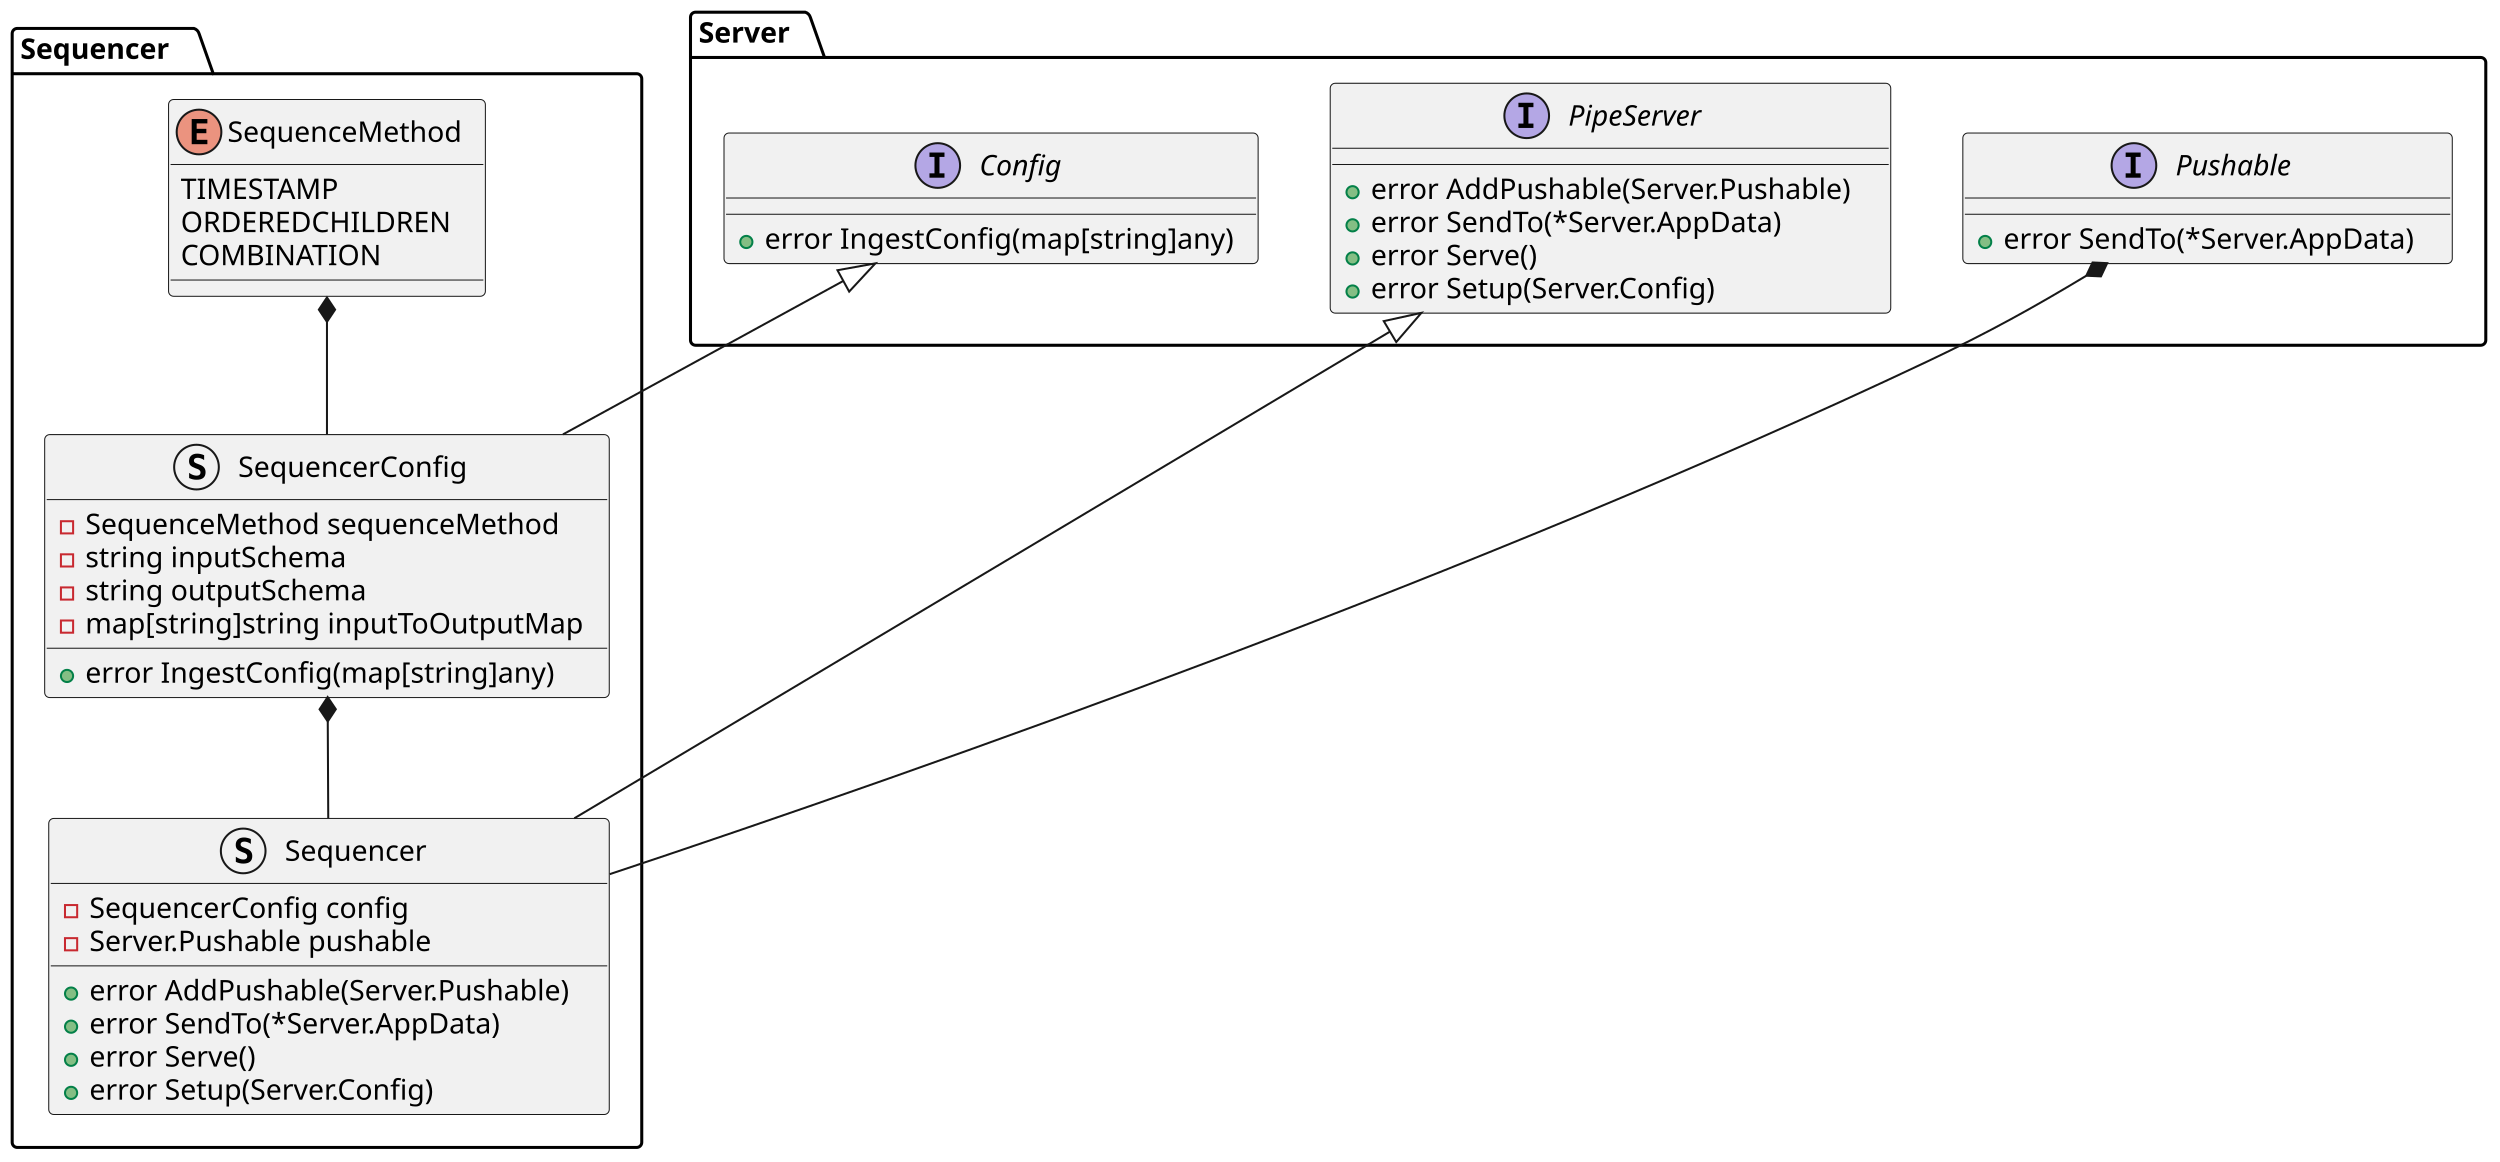
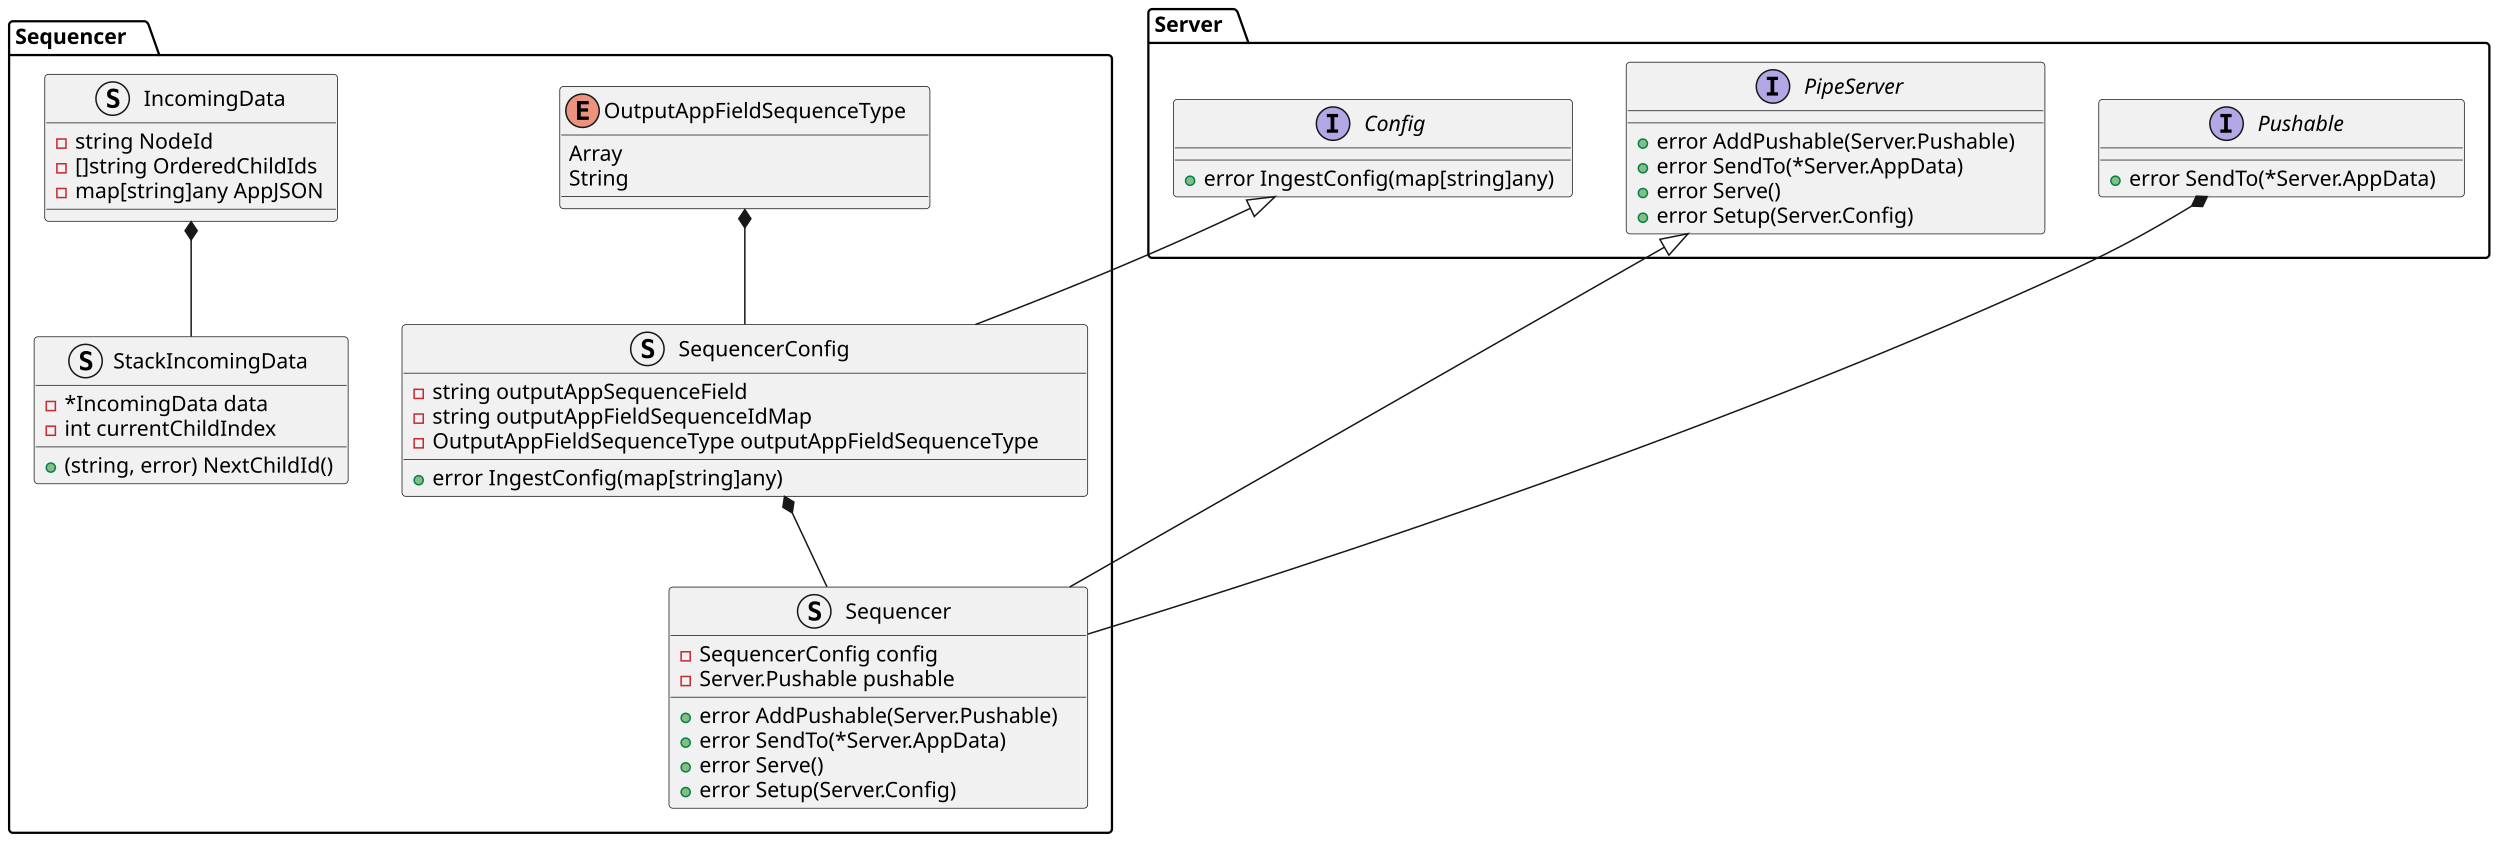
- <svg xmlns="http://www.w3.org/2000/svg" contentStyleType="text/css" height="572px" preserveAspectRatio="none" style="width:1231px;height:572px;background:#FFFFFF;" version="1.1" viewBox="0 0 1231 572" width="1231px" zoomAndPan="magnify">
+ <svg xmlns="http://www.w3.org/2000/svg" contentStyleType="text/css" height="556px" preserveAspectRatio="none" style="width:1648px;height:556px;background:#FFFFFF;" version="1.1" viewBox="0 0 1648 556" width="1648px" zoomAndPan="magnify">
  <defs />
  <g>
    <g id="cluster_Server">
-       <path d="M342.5,6 L396.5,6 A3.75,3.75 0 0 1 399,8.5 L406,28.297 L1221.5,28.297 A2.5,2.5 0 0 1 1224,30.797 L1224,167.5 A2.5,2.5 0 0 1 1221.5,170 L342.5,170 A2.5,2.5 0 0 1 340,167.5 L340,8.5 A2.5,2.5 0 0 1 342.5,6 " fill="none" style="stroke:#000000;stroke-width:1.5;" />
-       <line style="stroke:#000000;stroke-width:1.5;" x1="340" x2="406" y1="28.297" y2="28.297" />
-       <text fill="#000000" font-family="sans-serif" font-size="14" font-weight="bold" lengthAdjust="spacing" textLength="53" x="344" y="20.995">Server</text>
+       <path d="M759.5,6 L813.5,6 A3.75,3.75 0 0 1 816,8.5 L823,28.297 L1638.5,28.297 A2.5,2.5 0 0 1 1641,30.797 L1641,167.5 A2.5,2.5 0 0 1 1638.5,170 L759.5,170 A2.5,2.5 0 0 1 757,167.5 L757,8.5 A2.5,2.5 0 0 1 759.5,6 " fill="none" style="stroke:#000000;stroke-width:1.5;" />
+       <line style="stroke:#000000;stroke-width:1.5;" x1="757" x2="823" y1="28.297" y2="28.297" />
+       <text fill="#000000" font-family="sans-serif" font-size="14" font-weight="bold" lengthAdjust="spacing" textLength="53" x="761" y="20.995">Server</text>
    </g>
    <g id="cluster_Sequencer">
-       <path d="M8.5,14 L95.5,14 A3.75,3.75 0 0 1 98,16.5 L105,36.297 L313.5,36.297 A2.5,2.5 0 0 1 316,38.797 L316,562.5 A2.5,2.5 0 0 1 313.5,565 L8.5,565 A2.5,2.5 0 0 1 6,562.5 L6,16.5 A2.5,2.5 0 0 1 8.5,14 " fill="none" style="stroke:#000000;stroke-width:1.5;" />
+       <path d="M8.5,14 L95.5,14 A3.75,3.75 0 0 1 98,16.5 L105,36.297 L730.5,36.297 A2.5,2.5 0 0 1 733,38.797 L733,546.5 A2.5,2.5 0 0 1 730.5,549 L8.5,549 A2.5,2.5 0 0 1 6,546.5 L6,16.5 A2.5,2.5 0 0 1 8.5,14 " fill="none" style="stroke:#000000;stroke-width:1.5;" />
      <line style="stroke:#000000;stroke-width:1.5;" x1="6" x2="105" y1="36.297" y2="36.297" />
      <text fill="#000000" font-family="sans-serif" font-size="14" font-weight="bold" lengthAdjust="spacing" textLength="86" x="10" y="28.995">Sequencer</text>
    </g>
    <g id="elem_Config">
-       <rect codeLine="1" fill="#F1F1F1" height="64.297" id="Config" rx="2.5" ry="2.5" style="stroke:#181818;stroke-width:0.5;" width="263" x="356.5" y="65.5" />
-       <ellipse cx="461.75" cy="81.5" fill="#B4A7E5" rx="11" ry="11" style="stroke:#181818;stroke-width:1.0;" />
-       <path d="M457.672,77.266 L457.672,75.109 L465.062,75.109 L465.062,77.266 L462.594,77.266 L462.594,85.344 L465.062,85.344 L465.062,87.5 L457.672,87.5 L457.672,85.344 L460.141,85.344 L460.141,77.266 L457.672,77.266 Z " fill="#000000" />
-       <text fill="#000000" font-family="sans-serif" font-size="14" font-style="italic" lengthAdjust="spacing" textLength="44" x="482.25" y="86.347">Config</text>
-       <line style="stroke:#181818;stroke-width:0.5;" x1="357.5" x2="618.5" y1="97.5" y2="97.5" />
-       <line style="stroke:#181818;stroke-width:0.5;" x1="357.5" x2="618.5" y1="105.5" y2="105.5" />
-       <ellipse cx="367.5" cy="119.148" fill="#84BE84" rx="3" ry="3" style="stroke:#038048;stroke-width:1.0;" />
-       <text fill="#000000" font-family="sans-serif" font-size="14" lengthAdjust="spacing" textLength="237" x="376.5" y="122.495">error IngestConfig(map[string]any)</text>
+       <rect codeLine="1" fill="#F1F1F1" height="64.297" id="Config" rx="2.5" ry="2.5" style="stroke:#181818;stroke-width:0.5;" width="263" x="773.5" y="65.5" />
+       <ellipse cx="878.75" cy="81.5" fill="#B4A7E5" rx="11" ry="11" style="stroke:#181818;stroke-width:1.0;" />
+       <path d="M874.672,77.266 L874.672,75.109 L882.062,75.109 L882.062,77.266 L879.594,77.266 L879.594,85.344 L882.062,85.344 L882.062,87.5 L874.672,87.5 L874.672,85.344 L877.141,85.344 L877.141,77.266 L874.672,77.266 Z " fill="#000000" />
+       <text fill="#000000" font-family="sans-serif" font-size="14" font-style="italic" lengthAdjust="spacing" textLength="44" x="899.25" y="86.347">Config</text>
+       <line style="stroke:#181818;stroke-width:0.5;" x1="774.5" x2="1035.5" y1="97.5" y2="97.5" />
+       <line style="stroke:#181818;stroke-width:0.5;" x1="774.5" x2="1035.5" y1="105.5" y2="105.5" />
+       <ellipse cx="784.5" cy="119.148" fill="#84BE84" rx="3" ry="3" style="stroke:#038048;stroke-width:1.0;" />
+       <text fill="#000000" font-family="sans-serif" font-size="14" lengthAdjust="spacing" textLength="237" x="793.5" y="122.495">error IngestConfig(map[string]any)</text>
    </g>
    <g id="elem_PipeServer">
-       <rect codeLine="4" fill="#F1F1F1" height="113.188" id="PipeServer" rx="2.5" ry="2.5" style="stroke:#181818;stroke-width:0.5;" width="276" x="655" y="41" />
-       <ellipse cx="751.75" cy="57" fill="#B4A7E5" rx="11" ry="11" style="stroke:#181818;stroke-width:1.0;" />
-       <path d="M747.672,52.766 L747.672,50.609 L755.062,50.609 L755.062,52.766 L752.594,52.766 L752.594,60.844 L755.062,60.844 L755.062,63 L747.672,63 L747.672,60.844 L750.141,60.844 L750.141,52.766 L747.672,52.766 Z " fill="#000000" />
-       <text fill="#000000" font-family="sans-serif" font-size="14" font-style="italic" lengthAdjust="spacing" textLength="74" x="772.25" y="61.847">PipeServer</text>
-       <line style="stroke:#181818;stroke-width:0.5;" x1="656" x2="930" y1="73" y2="73" />
-       <line style="stroke:#181818;stroke-width:0.5;" x1="656" x2="930" y1="81" y2="81" />
-       <ellipse cx="666" cy="94.648" fill="#84BE84" rx="3" ry="3" style="stroke:#038048;stroke-width:1.0;" />
-       <text fill="#000000" font-family="sans-serif" font-size="14" lengthAdjust="spacing" textLength="250" x="675" y="97.995">error AddPushable(Server.Pushable)</text>
-       <ellipse cx="666" cy="110.945" fill="#84BE84" rx="3" ry="3" style="stroke:#038048;stroke-width:1.0;" />
-       <text fill="#000000" font-family="sans-serif" font-size="14" lengthAdjust="spacing" textLength="215" x="675" y="114.292">error SendTo(*Server.AppData)</text>
-       <ellipse cx="666" cy="127.242" fill="#84BE84" rx="3" ry="3" style="stroke:#038048;stroke-width:1.0;" />
-       <text fill="#000000" font-family="sans-serif" font-size="14" lengthAdjust="spacing" textLength="86" x="675" y="130.589">error Serve()</text>
-       <ellipse cx="666" cy="143.539" fill="#84BE84" rx="3" ry="3" style="stroke:#038048;stroke-width:1.0;" />
-       <text fill="#000000" font-family="sans-serif" font-size="14" lengthAdjust="spacing" textLength="180" x="675" y="146.886">error Setup(Server.Config)</text>
+       <rect codeLine="4" fill="#F1F1F1" height="113.188" id="PipeServer" rx="2.5" ry="2.5" style="stroke:#181818;stroke-width:0.5;" width="276" x="1072" y="41" />
+       <ellipse cx="1168.75" cy="57" fill="#B4A7E5" rx="11" ry="11" style="stroke:#181818;stroke-width:1.0;" />
+       <path d="M1164.672,52.766 L1164.672,50.609 L1172.062,50.609 L1172.062,52.766 L1169.594,52.766 L1169.594,60.844 L1172.062,60.844 L1172.062,63 L1164.672,63 L1164.672,60.844 L1167.141,60.844 L1167.141,52.766 L1164.672,52.766 Z " fill="#000000" />
+       <text fill="#000000" font-family="sans-serif" font-size="14" font-style="italic" lengthAdjust="spacing" textLength="74" x="1189.25" y="61.847">PipeServer</text>
+       <line style="stroke:#181818;stroke-width:0.5;" x1="1073" x2="1347" y1="73" y2="73" />
+       <line style="stroke:#181818;stroke-width:0.5;" x1="1073" x2="1347" y1="81" y2="81" />
+       <ellipse cx="1083" cy="94.648" fill="#84BE84" rx="3" ry="3" style="stroke:#038048;stroke-width:1.0;" />
+       <text fill="#000000" font-family="sans-serif" font-size="14" lengthAdjust="spacing" textLength="250" x="1092" y="97.995">error AddPushable(Server.Pushable)</text>
+       <ellipse cx="1083" cy="110.945" fill="#84BE84" rx="3" ry="3" style="stroke:#038048;stroke-width:1.0;" />
+       <text fill="#000000" font-family="sans-serif" font-size="14" lengthAdjust="spacing" textLength="215" x="1092" y="114.292">error SendTo(*Server.AppData)</text>
+       <ellipse cx="1083" cy="127.242" fill="#84BE84" rx="3" ry="3" style="stroke:#038048;stroke-width:1.0;" />
+       <text fill="#000000" font-family="sans-serif" font-size="14" lengthAdjust="spacing" textLength="86" x="1092" y="130.589">error Serve()</text>
+       <ellipse cx="1083" cy="143.539" fill="#84BE84" rx="3" ry="3" style="stroke:#038048;stroke-width:1.0;" />
+       <text fill="#000000" font-family="sans-serif" font-size="14" lengthAdjust="spacing" textLength="180" x="1092" y="146.886">error Setup(Server.Config)</text>
    </g>
    <g id="elem_Pushable">
-       <rect codeLine="10" fill="#F1F1F1" height="64.297" id="Pushable" rx="2.5" ry="2.5" style="stroke:#181818;stroke-width:0.5;" width="241" x="966.5" y="65.5" />
-       <ellipse cx="1050.75" cy="81.5" fill="#B4A7E5" rx="11" ry="11" style="stroke:#181818;stroke-width:1.0;" />
-       <path d="M1046.672,77.266 L1046.672,75.109 L1054.062,75.109 L1054.062,77.266 L1051.594,77.266 L1051.594,85.344 L1054.062,85.344 L1054.062,87.5 L1046.672,87.5 L1046.672,85.344 L1049.141,85.344 L1049.141,77.266 L1046.672,77.266 Z " fill="#000000" />
-       <text fill="#000000" font-family="sans-serif" font-size="14" font-style="italic" lengthAdjust="spacing" textLength="64" x="1071.25" y="86.347">Pushable</text>
-       <line style="stroke:#181818;stroke-width:0.5;" x1="967.5" x2="1206.5" y1="97.5" y2="97.5" />
-       <line style="stroke:#181818;stroke-width:0.5;" x1="967.5" x2="1206.5" y1="105.5" y2="105.5" />
-       <ellipse cx="977.5" cy="119.148" fill="#84BE84" rx="3" ry="3" style="stroke:#038048;stroke-width:1.0;" />
-       <text fill="#000000" font-family="sans-serif" font-size="14" lengthAdjust="spacing" textLength="215" x="986.5" y="122.495">error SendTo(*Server.AppData)</text>
+       <rect codeLine="10" fill="#F1F1F1" height="64.297" id="Pushable" rx="2.5" ry="2.5" style="stroke:#181818;stroke-width:0.5;" width="241" x="1383.5" y="65.5" />
+       <ellipse cx="1467.75" cy="81.5" fill="#B4A7E5" rx="11" ry="11" style="stroke:#181818;stroke-width:1.0;" />
+       <path d="M1463.672,77.266 L1463.672,75.109 L1471.062,75.109 L1471.062,77.266 L1468.594,77.266 L1468.594,85.344 L1471.062,85.344 L1471.062,87.5 L1463.672,87.5 L1463.672,85.344 L1466.141,85.344 L1466.141,77.266 L1463.672,77.266 Z " fill="#000000" />
+       <text fill="#000000" font-family="sans-serif" font-size="14" font-style="italic" lengthAdjust="spacing" textLength="64" x="1488.25" y="86.347">Pushable</text>
+       <line style="stroke:#181818;stroke-width:0.5;" x1="1384.5" x2="1623.5" y1="97.5" y2="97.5" />
+       <line style="stroke:#181818;stroke-width:0.5;" x1="1384.5" x2="1623.5" y1="105.5" y2="105.5" />
+       <ellipse cx="1394.5" cy="119.148" fill="#84BE84" rx="3" ry="3" style="stroke:#038048;stroke-width:1.0;" />
+       <text fill="#000000" font-family="sans-serif" font-size="14" lengthAdjust="spacing" textLength="215" x="1403.5" y="122.495">error SendTo(*Server.AppData)</text>
    </g>
-     <g id="elem_SequenceMethod">
-       <rect codeLine="15" fill="#F1F1F1" height="96.891" id="SequenceMethod" rx="2.5" ry="2.5" style="stroke:#181818;stroke-width:0.5;" width="156" x="83" y="49" />
-       <ellipse cx="98" cy="65" fill="#EB937F" rx="11" ry="11" style="stroke:#181818;stroke-width:1.0;" />
-       <path d="M102.109,71 L94.391,71 L94.391,58.609 L102.109,58.609 L102.109,60.766 L96.844,60.766 L96.844,63.438 L101.609,63.438 L101.609,65.594 L96.844,65.594 L96.844,68.844 L102.109,68.844 L102.109,71 Z " fill="#000000" />
-       <text fill="#000000" font-family="sans-serif" font-size="14" lengthAdjust="spacing" textLength="124" x="112" y="69.847">SequenceMethod</text>
-       <line style="stroke:#181818;stroke-width:0.5;" x1="84" x2="238" y1="81" y2="81" />
-       <text fill="#000000" font-family="sans-serif" font-size="14" lengthAdjust="spacing" textLength="81" x="89" y="97.995">TIMESTAMP</text>
-       <text fill="#000000" font-family="sans-serif" font-size="14" lengthAdjust="spacing" textLength="141" x="89" y="114.292">ORDEREDCHILDREN</text>
-       <text fill="#000000" font-family="sans-serif" font-size="14" lengthAdjust="spacing" textLength="98" x="89" y="130.589">COMBINATION</text>
-       <line style="stroke:#181818;stroke-width:0.5;" x1="84" x2="238" y1="137.891" y2="137.891" />
+     <g id="elem_OutputAppFieldSequenceType">
+       <rect codeLine="15" fill="#F1F1F1" height="80.594" id="OutputAppFieldSequenceType" rx="2.5" ry="2.5" style="stroke:#181818;stroke-width:0.5;" width="244" x="369" y="57" />
+       <ellipse cx="384" cy="73" fill="#EB937F" rx="11" ry="11" style="stroke:#181818;stroke-width:1.0;" />
+       <path d="M388.109,79 L380.391,79 L380.391,66.609 L388.109,66.609 L388.109,68.766 L382.844,68.766 L382.844,71.438 L387.609,71.438 L387.609,73.594 L382.844,73.594 L382.844,76.844 L388.109,76.844 L388.109,79 Z " fill="#000000" />
+       <text fill="#000000" font-family="sans-serif" font-size="14" lengthAdjust="spacing" textLength="212" x="398" y="77.847">OutputAppFieldSequenceType</text>
+       <line style="stroke:#181818;stroke-width:0.5;" x1="370" x2="612" y1="89" y2="89" />
+       <text fill="#000000" font-family="sans-serif" font-size="14" lengthAdjust="spacing" textLength="34" x="375" y="105.995">Array</text>
+       <text fill="#000000" font-family="sans-serif" font-size="14" lengthAdjust="spacing" textLength="40" x="375" y="122.292">String</text>
+       <line style="stroke:#181818;stroke-width:0.5;" x1="370" x2="612" y1="129.594" y2="129.594" />
    </g>
    <g id="elem_SequencerConfig">
-       <rect codeLine="20" fill="#F1F1F1" height="129.484" id="SequencerConfig" rx="2.5" ry="2.5" style="stroke:#181818;stroke-width:0.5;" width="278" x="22" y="214" />
-       <ellipse cx="96.75" cy="230" fill="#F1F1F1" rx="11" ry="11" style="stroke:#181818;stroke-width:1.0;" />
-       <path d="M96.234,230.562 Q94.375,229.859 93.719,229.094 Q93.078,228.312 93.078,227 Q93.078,225.312 94.156,224.344 Q95.234,223.375 97.109,223.375 Q97.969,223.375 98.812,223.578 Q99.672,223.766 100.516,224.156 L100.516,226.547 Q99.734,225.984 98.906,225.703 Q98.094,225.406 97.297,225.406 Q96.422,225.406 95.938,225.766 Q95.469,226.125 95.469,226.781 Q95.469,227.297 95.812,227.641 Q96.156,227.969 97.25,228.375 L98.312,228.781 Q99.797,229.328 100.5,230.234 Q101.219,231.141 101.219,232.516 Q101.219,234.391 100.109,235.312 Q99,236.234 96.75,236.234 Q95.828,236.234 94.906,236.016 Q93.984,235.797 93.125,235.375 L93.125,232.844 Q94.094,233.531 95.016,233.875 Q95.938,234.219 96.828,234.219 Q97.734,234.219 98.234,233.812 Q98.734,233.391 98.734,232.656 Q98.734,232.094 98.391,231.688 Q98.062,231.266 97.438,231.016 L96.234,230.562 Z " fill="#000000" />
-       <text fill="#000000" font-family="sans-serif" font-size="14" lengthAdjust="spacing" textLength="120" x="117.25" y="234.847">SequencerConfig</text>
-       <line style="stroke:#181818;stroke-width:0.5;" x1="23" x2="299" y1="246" y2="246" />
-       <rect fill="none" height="6" style="stroke:#C82930;stroke-width:1.0;" width="6" x="30" y="256.648" />
-       <text fill="#000000" font-family="sans-serif" font-size="14" lengthAdjust="spacing" textLength="251" x="42" y="262.995">SequenceMethod sequenceMethod</text>
-       <rect fill="none" height="6" style="stroke:#C82930;stroke-width:1.0;" width="6" x="30" y="272.945" />
-       <text fill="#000000" font-family="sans-serif" font-size="14" lengthAdjust="spacing" textLength="134" x="42" y="279.292">string inputSchema</text>
-       <rect fill="none" height="6" style="stroke:#C82930;stroke-width:1.0;" width="6" x="30" y="289.242" />
-       <text fill="#000000" font-family="sans-serif" font-size="14" lengthAdjust="spacing" textLength="145" x="42" y="295.589">string outputSchema</text>
-       <rect fill="none" height="6" style="stroke:#C82930;stroke-width:1.0;" width="6" x="30" y="305.539" />
-       <text fill="#000000" font-family="sans-serif" font-size="14" lengthAdjust="spacing" textLength="252" x="42" y="311.886">map[string]string inputToOutputMap</text>
-       <line style="stroke:#181818;stroke-width:0.5;" x1="23" x2="299" y1="319.188" y2="319.188" />
-       <ellipse cx="33" cy="332.836" fill="#84BE84" rx="3" ry="3" style="stroke:#038048;stroke-width:1.0;" />
-       <text fill="#000000" font-family="sans-serif" font-size="14" lengthAdjust="spacing" textLength="237" x="42" y="336.183">error IngestConfig(map[string]any)</text>
+       <rect codeLine="19" fill="#F1F1F1" height="113.188" id="SequencerConfig" rx="2.5" ry="2.5" style="stroke:#181818;stroke-width:0.5;" width="452" x="265" y="214" />
+       <ellipse cx="426.75" cy="230" fill="#F1F1F1" rx="11" ry="11" style="stroke:#181818;stroke-width:1.0;" />
+       <path d="M426.234,230.562 Q424.375,229.859 423.719,229.094 Q423.078,228.312 423.078,227 Q423.078,225.312 424.156,224.344 Q425.234,223.375 427.109,223.375 Q427.969,223.375 428.812,223.578 Q429.672,223.766 430.516,224.156 L430.516,226.547 Q429.734,225.984 428.906,225.703 Q428.094,225.406 427.297,225.406 Q426.422,225.406 425.938,225.766 Q425.469,226.125 425.469,226.781 Q425.469,227.297 425.812,227.641 Q426.156,227.969 427.25,228.375 L428.312,228.781 Q429.797,229.328 430.5,230.234 Q431.219,231.141 431.219,232.516 Q431.219,234.391 430.109,235.312 Q429,236.234 426.75,236.234 Q425.828,236.234 424.906,236.016 Q423.984,235.797 423.125,235.375 L423.125,232.844 Q424.094,233.531 425.016,233.875 Q425.938,234.219 426.828,234.219 Q427.734,234.219 428.234,233.812 Q428.734,233.391 428.734,232.656 Q428.734,232.094 428.391,231.688 Q428.062,231.266 427.438,231.016 L426.234,230.562 Z " fill="#000000" />
+       <text fill="#000000" font-family="sans-serif" font-size="14" lengthAdjust="spacing" textLength="120" x="447.25" y="234.847">SequencerConfig</text>
+       <line style="stroke:#181818;stroke-width:0.5;" x1="266" x2="716" y1="246" y2="246" />
+       <rect fill="none" height="6" style="stroke:#C82930;stroke-width:1.0;" width="6" x="273" y="256.648" />
+       <text fill="#000000" font-family="sans-serif" font-size="14" lengthAdjust="spacing" textLength="219" x="285" y="262.995">string outputAppSequenceField</text>
+       <rect fill="none" height="6" style="stroke:#C82930;stroke-width:1.0;" width="6" x="273" y="272.945" />
+       <text fill="#000000" font-family="sans-serif" font-size="14" lengthAdjust="spacing" textLength="260" x="285" y="279.292">string outputAppFieldSequenceIdMap</text>
+       <rect fill="none" height="6" style="stroke:#C82930;stroke-width:1.0;" width="6" x="273" y="289.242" />
+       <text fill="#000000" font-family="sans-serif" font-size="14" lengthAdjust="spacing" textLength="426" x="285" y="295.589">OutputAppFieldSequenceType outputAppFieldSequenceType</text>
+       <line style="stroke:#181818;stroke-width:0.5;" x1="266" x2="716" y1="302.891" y2="302.891" />
+       <ellipse cx="276" cy="316.539" fill="#84BE84" rx="3" ry="3" style="stroke:#038048;stroke-width:1.0;" />
+       <text fill="#000000" font-family="sans-serif" font-size="14" lengthAdjust="spacing" textLength="237" x="285" y="319.886">error IngestConfig(map[string]any)</text>
    </g>
    <g id="elem_Sequencer">
-       <rect codeLine="27" fill="#F1F1F1" height="145.781" id="Sequencer" rx="2.5" ry="2.5" style="stroke:#181818;stroke-width:0.5;" width="276" x="24" y="403" />
-       <ellipse cx="119.75" cy="419" fill="#F1F1F1" rx="11" ry="11" style="stroke:#181818;stroke-width:1.0;" />
-       <path d="M119.234,419.562 Q117.375,418.859 116.719,418.094 Q116.078,417.312 116.078,416 Q116.078,414.312 117.156,413.344 Q118.234,412.375 120.109,412.375 Q120.969,412.375 121.812,412.578 Q122.672,412.766 123.516,413.156 L123.516,415.547 Q122.734,414.984 121.906,414.703 Q121.094,414.406 120.297,414.406 Q119.422,414.406 118.938,414.766 Q118.469,415.125 118.469,415.781 Q118.469,416.297 118.812,416.641 Q119.156,416.969 120.25,417.375 L121.312,417.781 Q122.797,418.328 123.5,419.234 Q124.219,420.141 124.219,421.516 Q124.219,423.391 123.109,424.312 Q122,425.234 119.75,425.234 Q118.828,425.234 117.906,425.016 Q116.984,424.797 116.125,424.375 L116.125,421.844 Q117.094,422.531 118.016,422.875 Q118.938,423.219 119.828,423.219 Q120.734,423.219 121.234,422.812 Q121.734,422.391 121.734,421.656 Q121.734,421.094 121.391,420.688 Q121.062,420.266 120.438,420.016 L119.234,419.562 Z " fill="#000000" />
-       <text fill="#000000" font-family="sans-serif" font-size="14" lengthAdjust="spacing" textLength="76" x="140.25" y="423.847">Sequencer</text>
-       <line style="stroke:#181818;stroke-width:0.5;" x1="25" x2="299" y1="435" y2="435" />
-       <rect fill="none" height="6" style="stroke:#C82930;stroke-width:1.0;" width="6" x="32" y="445.648" />
-       <text fill="#000000" font-family="sans-serif" font-size="14" lengthAdjust="spacing" textLength="166" x="44" y="451.995">SequencerConfig config</text>
-       <rect fill="none" height="6" style="stroke:#C82930;stroke-width:1.0;" width="6" x="32" y="461.945" />
-       <text fill="#000000" font-family="sans-serif" font-size="14" lengthAdjust="spacing" textLength="180" x="44" y="468.292">Server.Pushable pushable</text>
-       <line style="stroke:#181818;stroke-width:0.5;" x1="25" x2="299" y1="475.594" y2="475.594" />
-       <ellipse cx="35" cy="489.242" fill="#84BE84" rx="3" ry="3" style="stroke:#038048;stroke-width:1.0;" />
-       <text fill="#000000" font-family="sans-serif" font-size="14" lengthAdjust="spacing" textLength="250" x="44" y="492.589">error AddPushable(Server.Pushable)</text>
-       <ellipse cx="35" cy="505.539" fill="#84BE84" rx="3" ry="3" style="stroke:#038048;stroke-width:1.0;" />
-       <text fill="#000000" font-family="sans-serif" font-size="14" lengthAdjust="spacing" textLength="215" x="44" y="508.886">error SendTo(*Server.AppData)</text>
-       <ellipse cx="35" cy="521.836" fill="#84BE84" rx="3" ry="3" style="stroke:#038048;stroke-width:1.0;" />
-       <text fill="#000000" font-family="sans-serif" font-size="14" lengthAdjust="spacing" textLength="86" x="44" y="525.183">error Serve()</text>
-       <ellipse cx="35" cy="538.133" fill="#84BE84" rx="3" ry="3" style="stroke:#038048;stroke-width:1.0;" />
-       <text fill="#000000" font-family="sans-serif" font-size="14" lengthAdjust="spacing" textLength="180" x="44" y="541.48">error Setup(Server.Config)</text>
+       <rect codeLine="25" fill="#F1F1F1" height="145.781" id="Sequencer" rx="2.5" ry="2.5" style="stroke:#181818;stroke-width:0.5;" width="276" x="441" y="387" />
+       <ellipse cx="536.75" cy="403" fill="#F1F1F1" rx="11" ry="11" style="stroke:#181818;stroke-width:1.0;" />
+       <path d="M536.234,403.562 Q534.375,402.859 533.719,402.094 Q533.078,401.312 533.078,400 Q533.078,398.312 534.156,397.344 Q535.234,396.375 537.109,396.375 Q537.969,396.375 538.812,396.578 Q539.672,396.766 540.516,397.156 L540.516,399.547 Q539.734,398.984 538.906,398.703 Q538.094,398.406 537.297,398.406 Q536.422,398.406 535.938,398.766 Q535.469,399.125 535.469,399.781 Q535.469,400.297 535.812,400.641 Q536.156,400.969 537.25,401.375 L538.312,401.781 Q539.797,402.328 540.5,403.234 Q541.219,404.141 541.219,405.516 Q541.219,407.391 540.109,408.312 Q539,409.234 536.75,409.234 Q535.828,409.234 534.906,409.016 Q533.984,408.797 533.125,408.375 L533.125,405.844 Q534.094,406.531 535.016,406.875 Q535.938,407.219 536.828,407.219 Q537.734,407.219 538.234,406.812 Q538.734,406.391 538.734,405.656 Q538.734,405.094 538.391,404.688 Q538.062,404.266 537.438,404.016 L536.234,403.562 Z " fill="#000000" />
+       <text fill="#000000" font-family="sans-serif" font-size="14" lengthAdjust="spacing" textLength="76" x="557.25" y="407.847">Sequencer</text>
+       <line style="stroke:#181818;stroke-width:0.5;" x1="442" x2="716" y1="419" y2="419" />
+       <rect fill="none" height="6" style="stroke:#C82930;stroke-width:1.0;" width="6" x="449" y="429.648" />
+       <text fill="#000000" font-family="sans-serif" font-size="14" lengthAdjust="spacing" textLength="166" x="461" y="435.995">SequencerConfig config</text>
+       <rect fill="none" height="6" style="stroke:#C82930;stroke-width:1.0;" width="6" x="449" y="445.945" />
+       <text fill="#000000" font-family="sans-serif" font-size="14" lengthAdjust="spacing" textLength="180" x="461" y="452.292">Server.Pushable pushable</text>
+       <line style="stroke:#181818;stroke-width:0.5;" x1="442" x2="716" y1="459.594" y2="459.594" />
+       <ellipse cx="452" cy="473.242" fill="#84BE84" rx="3" ry="3" style="stroke:#038048;stroke-width:1.0;" />
+       <text fill="#000000" font-family="sans-serif" font-size="14" lengthAdjust="spacing" textLength="250" x="461" y="476.589">error AddPushable(Server.Pushable)</text>
+       <ellipse cx="452" cy="489.539" fill="#84BE84" rx="3" ry="3" style="stroke:#038048;stroke-width:1.0;" />
+       <text fill="#000000" font-family="sans-serif" font-size="14" lengthAdjust="spacing" textLength="215" x="461" y="492.886">error SendTo(*Server.AppData)</text>
+       <ellipse cx="452" cy="505.836" fill="#84BE84" rx="3" ry="3" style="stroke:#038048;stroke-width:1.0;" />
+       <text fill="#000000" font-family="sans-serif" font-size="14" lengthAdjust="spacing" textLength="86" x="461" y="509.183">error Serve()</text>
+       <ellipse cx="452" cy="522.133" fill="#84BE84" rx="3" ry="3" style="stroke:#038048;stroke-width:1.0;" />
+       <text fill="#000000" font-family="sans-serif" font-size="14" lengthAdjust="spacing" textLength="180" x="461" y="525.48">error Setup(Server.Config)</text>
+     </g>
+     <g id="elem_IncomingData">
+       <rect codeLine="33" fill="#F1F1F1" height="96.891" id="IncomingData" rx="2.5" ry="2.5" style="stroke:#181818;stroke-width:0.5;" width="193" x="29.5" y="49" />
+       <ellipse cx="74.25" cy="65" fill="#F1F1F1" rx="11" ry="11" style="stroke:#181818;stroke-width:1.0;" />
+       <path d="M73.734,65.562 Q71.875,64.859 71.219,64.094 Q70.578,63.312 70.578,62 Q70.578,60.312 71.656,59.344 Q72.734,58.375 74.609,58.375 Q75.469,58.375 76.312,58.578 Q77.172,58.766 78.016,59.156 L78.016,61.547 Q77.234,60.984 76.406,60.703 Q75.594,60.406 74.797,60.406 Q73.922,60.406 73.438,60.766 Q72.969,61.125 72.969,61.781 Q72.969,62.297 73.312,62.641 Q73.656,62.969 74.75,63.375 L75.812,63.781 Q77.297,64.328 78,65.234 Q78.719,66.141 78.719,67.516 Q78.719,69.391 77.609,70.312 Q76.5,71.234 74.25,71.234 Q73.328,71.234 72.406,71.016 Q71.484,70.797 70.625,70.375 L70.625,67.844 Q71.594,68.531 72.516,68.875 Q73.438,69.219 74.328,69.219 Q75.234,69.219 75.734,68.812 Q76.234,68.391 76.234,67.656 Q76.234,67.094 75.891,66.688 Q75.562,66.266 74.938,66.016 L73.734,65.562 Z " fill="#000000" />
+       <text fill="#000000" font-family="sans-serif" font-size="14" lengthAdjust="spacing" textLength="95" x="94.75" y="69.847">IncomingData</text>
+       <line style="stroke:#181818;stroke-width:0.5;" x1="30.5" x2="221.5" y1="81" y2="81" />
+       <rect fill="none" height="6" style="stroke:#C82930;stroke-width:1.0;" width="6" x="37.5" y="91.648" />
+       <text fill="#000000" font-family="sans-serif" font-size="14" lengthAdjust="spacing" textLength="92" x="49.5" y="97.995">string NodeId</text>
+       <rect fill="none" height="6" style="stroke:#C82930;stroke-width:1.0;" width="6" x="37.5" y="107.945" />
+       <text fill="#000000" font-family="sans-serif" font-size="14" lengthAdjust="spacing" textLength="164" x="49.5" y="114.292">[]string OrderedChildIds</text>
+       <rect fill="none" height="6" style="stroke:#C82930;stroke-width:1.0;" width="6" x="37.5" y="124.242" />
+       <text fill="#000000" font-family="sans-serif" font-size="14" lengthAdjust="spacing" textLength="167" x="49.5" y="130.589">map[string]any AppJSON</text>
+       <line style="stroke:#181818;stroke-width:0.5;" x1="30.5" x2="221.5" y1="137.891" y2="137.891" />
+     </g>
+     <g id="elem_StackIncomingData">
+       <rect codeLine="38" fill="#F1F1F1" height="96.891" id="StackIncomingData" rx="2.5" ry="2.5" style="stroke:#181818;stroke-width:0.5;" width="207" x="22.5" y="222" />
+       <ellipse cx="56.4" cy="238" fill="#F1F1F1" rx="11" ry="11" style="stroke:#181818;stroke-width:1.0;" />
+       <path d="M55.884,238.562 Q54.025,237.859 53.369,237.094 Q52.728,236.312 52.728,235 Q52.728,233.312 53.806,232.344 Q54.884,231.375 56.759,231.375 Q57.619,231.375 58.462,231.578 Q59.322,231.766 60.166,232.156 L60.166,234.547 Q59.384,233.984 58.556,233.703 Q57.744,233.406 56.947,233.406 Q56.072,233.406 55.587,233.766 Q55.119,234.125 55.119,234.781 Q55.119,235.297 55.462,235.641 Q55.806,235.969 56.9,236.375 L57.962,236.781 Q59.447,237.328 60.15,238.234 Q60.869,239.141 60.869,240.516 Q60.869,242.391 59.759,243.312 Q58.65,244.234 56.4,244.234 Q55.478,244.234 54.556,244.016 Q53.634,243.797 52.775,243.375 L52.775,240.844 Q53.744,241.531 54.666,241.875 Q55.587,242.219 56.478,242.219 Q57.384,242.219 57.884,241.812 Q58.384,241.391 58.384,240.656 Q58.384,240.094 58.041,239.688 Q57.712,239.266 57.087,239.016 L55.884,238.562 Z " fill="#000000" />
+       <text fill="#000000" font-family="sans-serif" font-size="14" lengthAdjust="spacing" textLength="133" x="74.6" y="242.847">StackIncomingData</text>
+       <line style="stroke:#181818;stroke-width:0.5;" x1="23.5" x2="228.5" y1="254" y2="254" />
+       <rect fill="none" height="6" style="stroke:#C82930;stroke-width:1.0;" width="6" x="30.5" y="264.648" />
+       <text fill="#000000" font-family="sans-serif" font-size="14" lengthAdjust="spacing" textLength="136" x="42.5" y="270.995">*IncomingData data</text>
+       <rect fill="none" height="6" style="stroke:#C82930;stroke-width:1.0;" width="6" x="30.5" y="280.945" />
+       <text fill="#000000" font-family="sans-serif" font-size="14" lengthAdjust="spacing" textLength="142" x="42.5" y="287.292">int currentChildIndex</text>
+       <line style="stroke:#181818;stroke-width:0.5;" x1="23.5" x2="228.5" y1="294.594" y2="294.594" />
+       <ellipse cx="33.5" cy="308.242" fill="#84BE84" rx="3" ry="3" style="stroke:#038048;stroke-width:1.0;" />
+       <text fill="#000000" font-family="sans-serif" font-size="14" lengthAdjust="spacing" textLength="181" x="42.5" y="311.589">(string, error) NextChildId()</text>
    </g>
    <g id="link_PipeServer_Sequencer">
-       <path codeLine="37" d="M684.433,163.274 C573.793,229.293 404.36,330.39 282.79,402.93 " fill="none" id="PipeServer-backto-Sequencer" style="stroke:#181818;stroke-width:1.0;" />
-       <polygon fill="none" points="699.89,154.05,681.358,158.121,687.507,168.426,699.89,154.05" style="stroke:#181818;stroke-width:1.0;" />
+       <path codeLine="45" d="M1097.161,162.969 C987.741,225.479 825.26,318.31 705.19,386.91 " fill="none" id="PipeServer-backto-Sequencer" style="stroke:#181818;stroke-width:1.0;" />
+       <polygon fill="none" points="1112.79,154.04,1094.184,157.759,1100.137,168.179,1112.79,154.04" style="stroke:#181818;stroke-width:1.0;" />
    </g>
    <g id="link_Pushable_Sequencer">
-       <path codeLine="38" d="M1027.302,135.764 C1001.452,151.344 979.24,163.69 949,178 C728.04,282.52 459.6,377.32 300.21,430.44 " fill="none" id="Pushable-backto-Sequencer" style="stroke:#181818;stroke-width:1.0;" />
-       <polygon fill="#181818" points="1037.58,129.57,1030.376,129.241,1027.302,135.764,1034.506,136.093,1037.58,129.57" style="stroke:#181818;stroke-width:1.0;" />
+       <path codeLine="46" d="M1444.738,135.83 C1418.868,151.51 1396.5,163.91 1366,178 C1145.4,279.92 876.56,368.77 717.04,418.01 " fill="none" id="Pushable-backto-Sequencer" style="stroke:#181818;stroke-width:1.0;" />
+       <polygon fill="#181818" points="1455,129.61,1447.796,129.299,1444.738,135.83,1451.942,136.141,1455,129.61" style="stroke:#181818;stroke-width:1.0;" />
    </g>
    <g id="link_Config_SequencerConfig">
-       <path codeLine="39" d="M415.251,138.324 C372.891,161.514 329.42,185.31 277.2,213.89 " fill="none" id="Config-backto-SequencerConfig" style="stroke:#181818;stroke-width:1.0;" />
-       <polygon fill="none" points="431.04,129.68,412.37,133.061,418.132,143.587,431.04,129.68" style="stroke:#181818;stroke-width:1.0;" />
+       <path codeLine="47" d="M824.274,137.307 C792.194,152.457 768.95,162.92 733,178 C704.11,190.12 673,202.43 643.02,213.92 " fill="none" id="Config-backto-SequencerConfig" style="stroke:#181818;stroke-width:1.0;" />
+       <polygon fill="none" points="840.55,129.62,821.712,131.881,826.836,142.732,840.55,129.62" style="stroke:#181818;stroke-width:1.0;" />
    </g>
    <g id="link_SequencerConfig_Sequencer">
-       <path codeLine="40" d="M161.387,355.24 C161.477,374.3 161.53,383.32 161.63,402.87 " fill="none" id="SequencerConfig-backto-Sequencer" style="stroke:#181818;stroke-width:1.0;" />
-       <polygon fill="#181818" points="161.33,343.24,157.358,349.259,161.387,355.24,165.358,349.221,161.33,343.24" style="stroke:#181818;stroke-width:1.0;" />
+       <path codeLine="48" d="M522.262,338.111 C531.032,356.781 535.83,367.02 545.1,386.77 " fill="none" id="SequencerConfig-backto-Sequencer" style="stroke:#181818;stroke-width:1.0;" />
+       <polygon fill="#181818" points="517.16,327.25,516.091,334.381,522.262,338.111,523.332,330.98,517.16,327.25" style="stroke:#181818;stroke-width:1.0;" />
    </g>
-     <g id="link_SequenceMethod_SequencerConfig">
-       <path codeLine="41" d="M161,158.47 C161,179.18 161,191.7 161,213.9 " fill="none" id="SequenceMethod-backto-SequencerConfig" style="stroke:#181818;stroke-width:1.0;" />
-       <polygon fill="#181818" points="161,146.47,157,152.47,161,158.47,165,152.47,161,146.47" style="stroke:#181818;stroke-width:1.0;" />
+     <g id="link_OutputAppFieldSequenceType_SequencerConfig">
+       <path codeLine="49" d="M491,150.16 C491,172.66 491,189.16 491,213.86 " fill="none" id="OutputAppFieldSequenceType-backto-SequencerConfig" style="stroke:#181818;stroke-width:1.0;" />
+       <polygon fill="#181818" points="491,138.16,487,144.16,491,150.16,495,144.16,491,138.16" style="stroke:#181818;stroke-width:1.0;" />
+     </g>
+     <g id="link_IncomingData_StackIncomingData">
+       <path codeLine="50" d="M126,158.13 C126,181.75 126,198.2 126,221.83 " fill="none" id="IncomingData-backto-StackIncomingData" style="stroke:#181818;stroke-width:1.0;" />
+       <polygon fill="#181818" points="126,146.13,122,152.13,126,158.13,130,152.13,126,146.13" style="stroke:#181818;stroke-width:1.0;" />
    </g>
  </g>
</svg>
